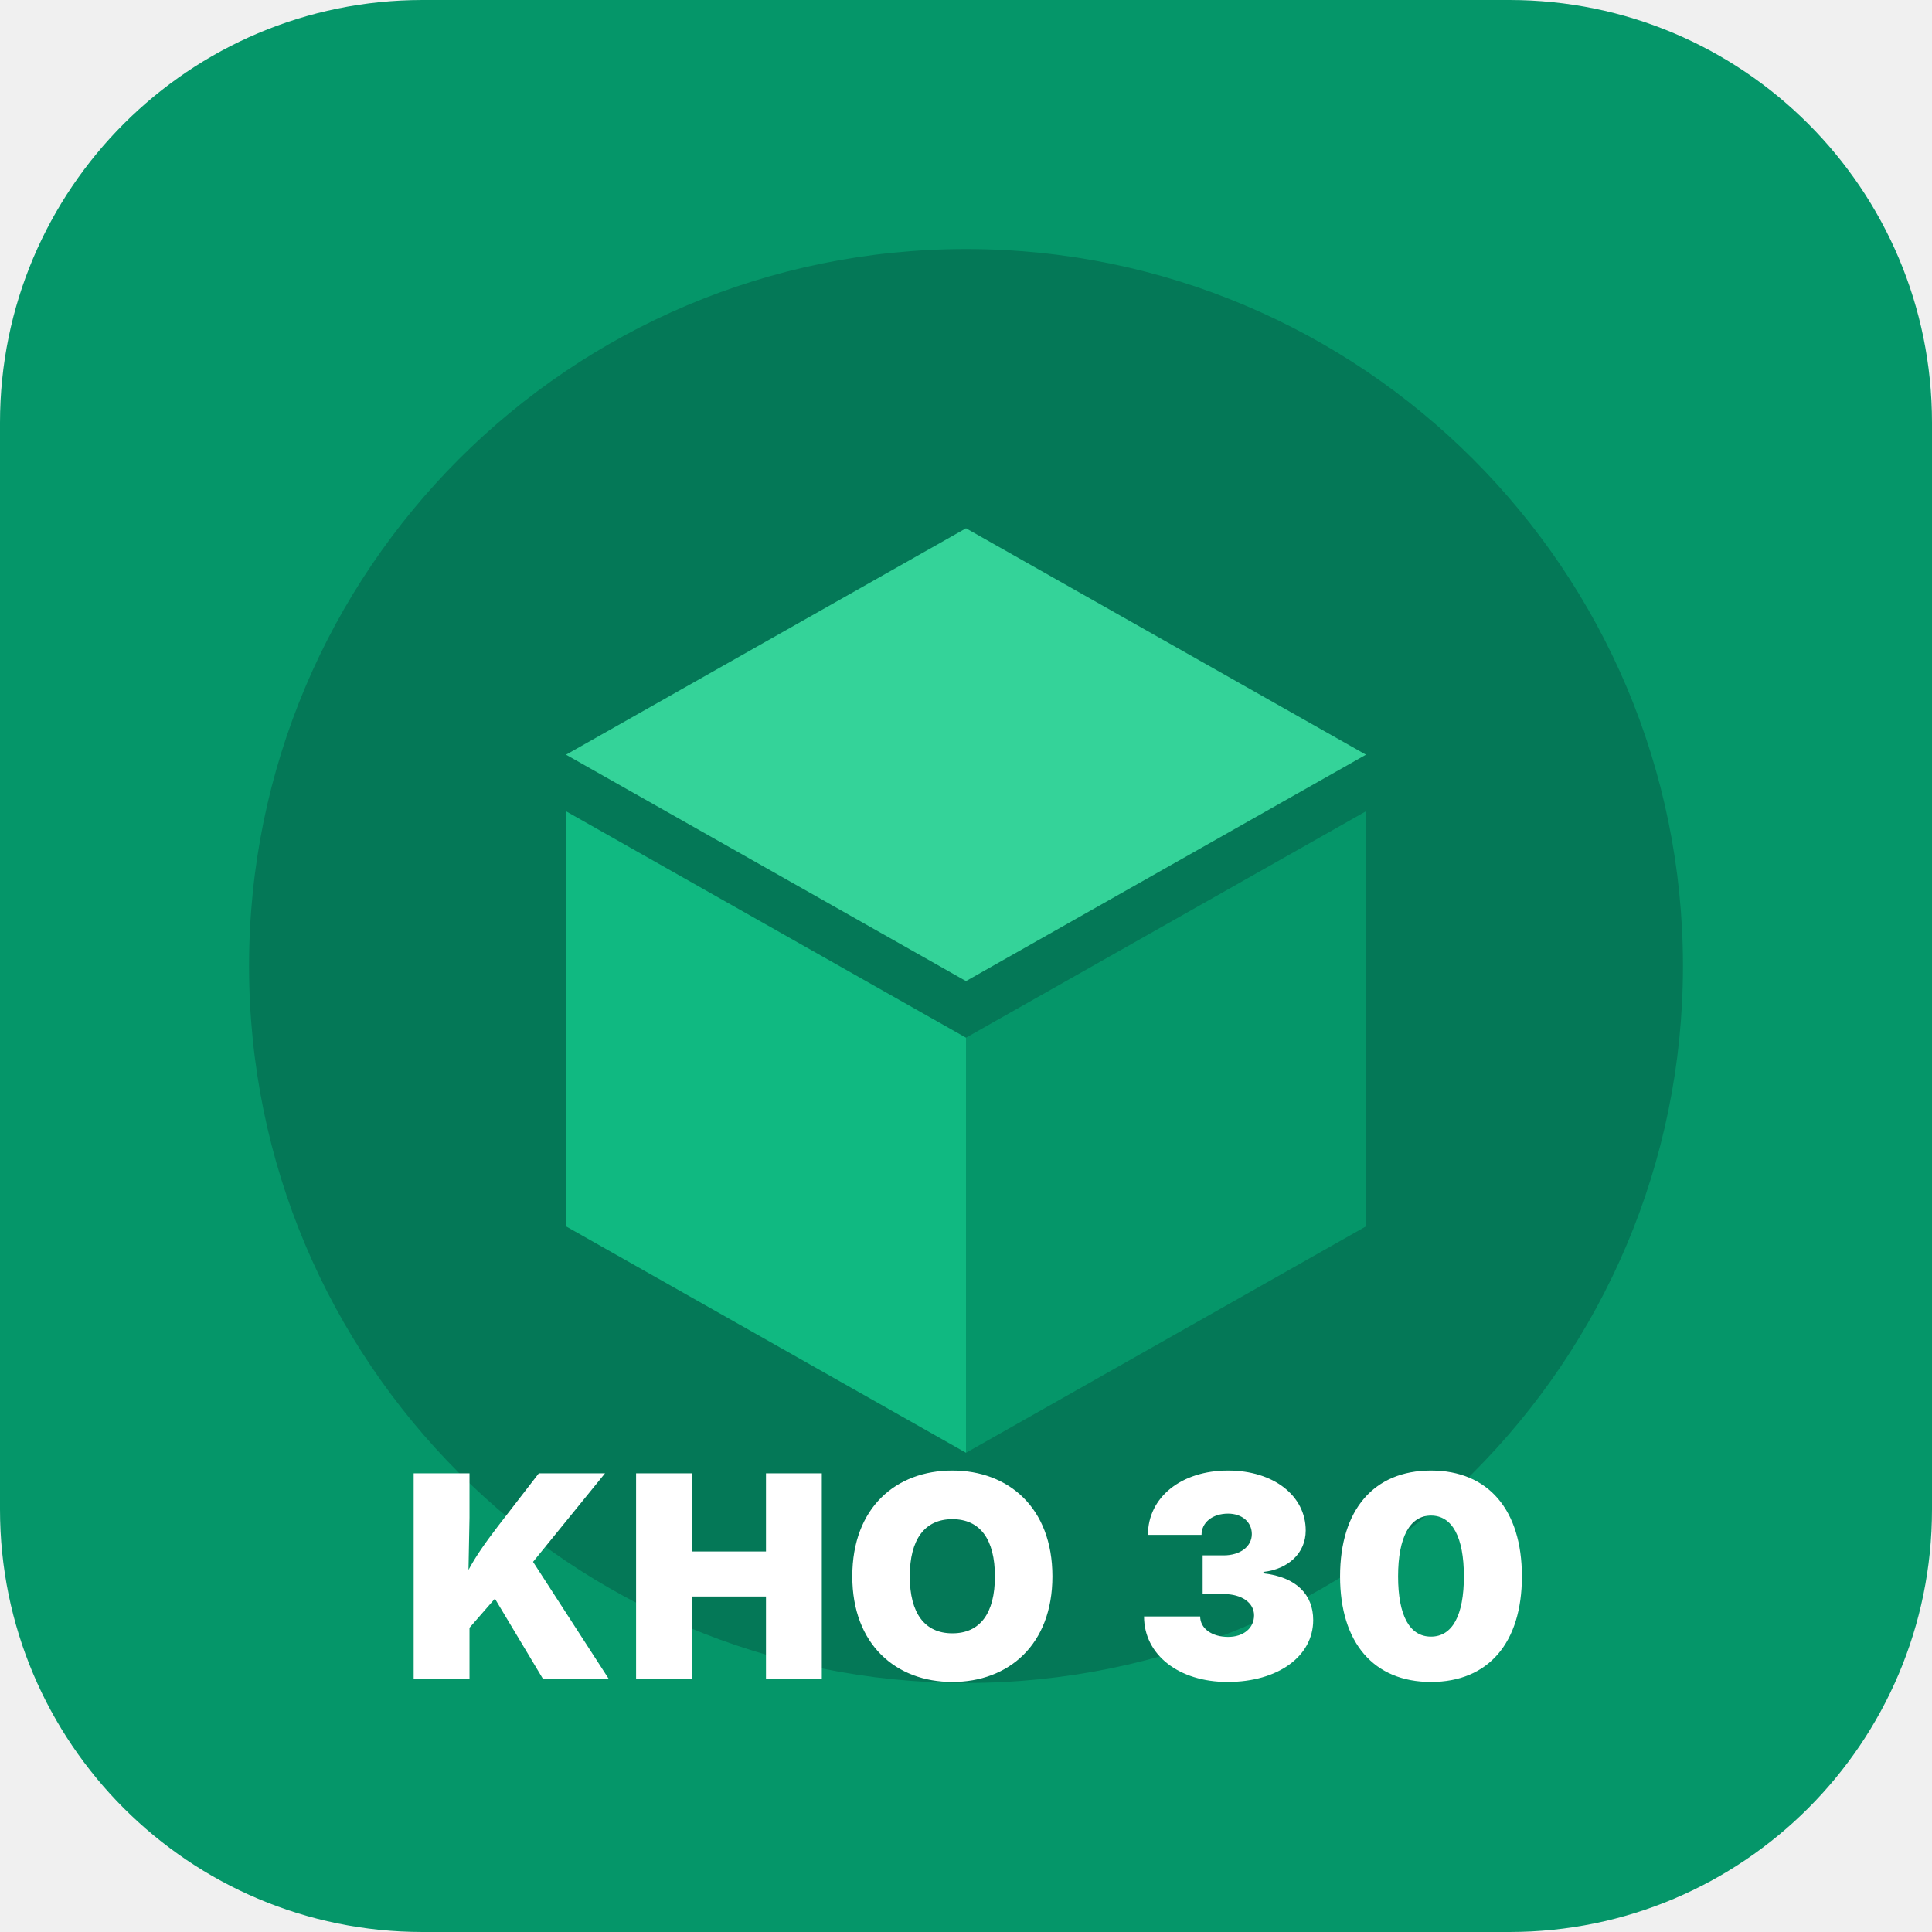
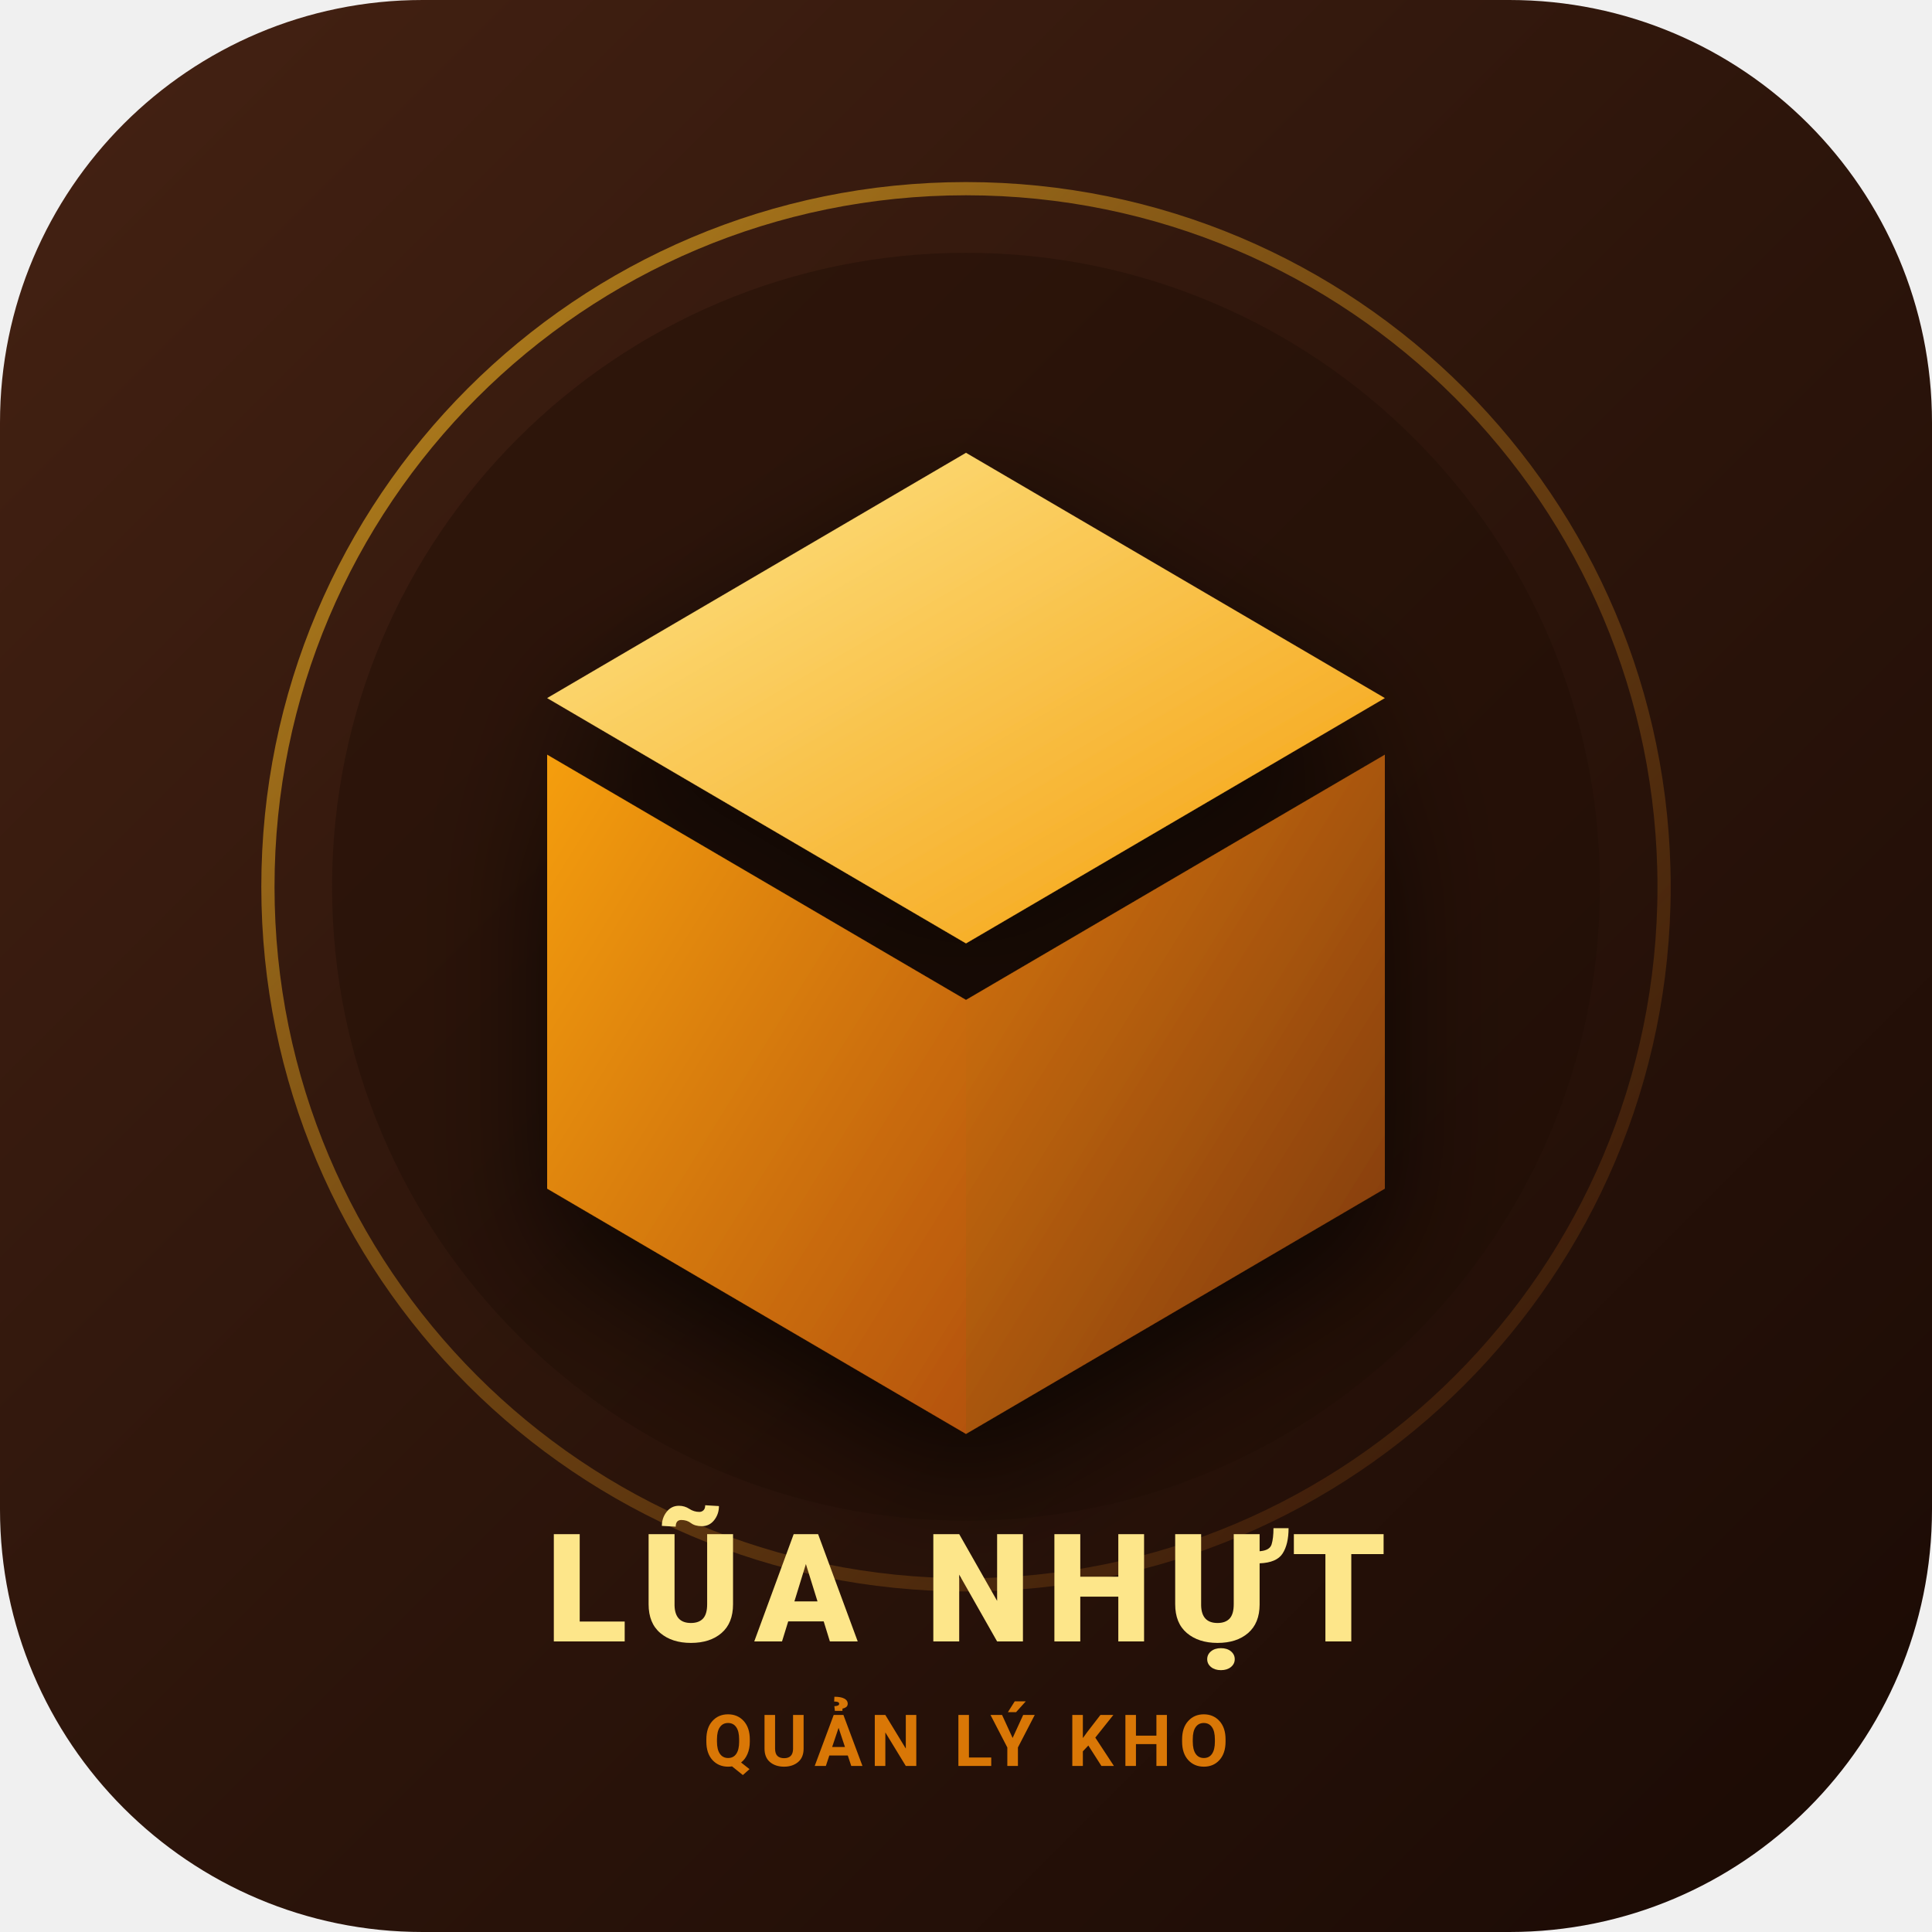
<svg xmlns="http://www.w3.org/2000/svg" width="512" height="512" viewBox="0 0 512 512">
-   <rect width="100%" height="100%" rx="112" fill="#059669" />
-   <circle cx="256" cy="256" r="190" fill="#047857" />
-   <path d="M150 200 L256 140 L362 200 L256 260 Z" fill="#34d399" />
-   <path d="M150 215 L256 275 L256 385 L150 325 Z" fill="#10b981" />
-   <path d="M362 215 L256 275 L256 385 L362 325 Z" fill="#059669" />
-   <text x="50%" y="445" font-size="75" font-family="system-ui, -apple-system, sans-serif" font-weight="900" fill="#ffffff" text-anchor="middle" letter-spacing="2">KHO 30</text>
+   <defs>
+     <linearGradient id="woodBg" x1="0%" y1="0%" x2="100%" y2="100%">
+       <stop offset="0%" stop-color="#452213" />
+       <stop offset="50%" stop-color="#2D150B" />
+       <stop offset="100%" stop-color="#1A0A04" />
+     </linearGradient>
+     <linearGradient id="goldTop" x1="0%" y1="0%" x2="100%" y2="100%">
+       <stop offset="0%" stop-color="#FDE68A" />
+       <stop offset="100%" stop-color="#F59E0B" />
+     </linearGradient>
+     <linearGradient id="goldLeft" x1="0%" y1="0%" x2="100%" y2="100%">
+       <stop offset="0%" stop-color="#F59E0B" />
+       <stop offset="100%" stop-color="#B45309" />
+     </linearGradient>
+     <linearGradient id="goldRight" x1="0%" y1="0%" x2="100%" y2="100%">
+       <stop offset="0%" stop-color="#D97706" />
+       <stop offset="100%" stop-color="#78350F" />
+     </linearGradient>
+     <linearGradient id="ringGold" x1="0%" y1="0%" x2="100%" y2="100%">
+       <stop offset="0%" stop-color="#FBBF24" stop-opacity="0.7" />
+       <stop offset="100%" stop-color="#78350F" stop-opacity="0.2" />
+     </linearGradient>
+     <filter id="shadow" x="-20%" y="-20%" width="140%" height="140%">
+       <feDropShadow dx="0" dy="12" stdDeviation="16" flood-color="#000000" flood-opacity="0.65" />
+     </filter>
+   </defs>
+   <rect width="100%" height="100%" rx="112" fill="url(#woodBg)" />
+   <circle cx="256" cy="235" r="185" fill="none" stroke="url(#ringGold)" stroke-width="3.5" />
+   <circle cx="256" cy="235" r="168" fill="#200E06" fill-opacity="0.45" />
+   <g filter="url(#shadow)">
+     <path d="M145 185 L256 120 L367 185 L256 250 Z" fill="url(#goldTop)" />
+     <path d="M145 200 L256 265 L256 380 L145 315 Z" fill="url(#goldLeft)" />
+     <path d="M367 200 L256 265 L256 380 L367 315 Z" fill="url(#goldRight)" />
+   </g>
+   <text x="50%" y="435" font-size="40" font-family="-apple-system, BlinkMacSystemFont, 'Segoe UI', Roboto, sans-serif" font-weight="900" fill="#FDE68A" text-anchor="middle" letter-spacing="4">LŨA NHỰT</text>
+   <text x="50%" y="468" font-size="19" font-family="-apple-system, BlinkMacSystemFont, 'Segoe UI', Roboto, sans-serif" font-weight="700" fill="#D97706" text-anchor="middle" letter-spacing="2">QUẢN LÝ KHO</text>
</svg>
